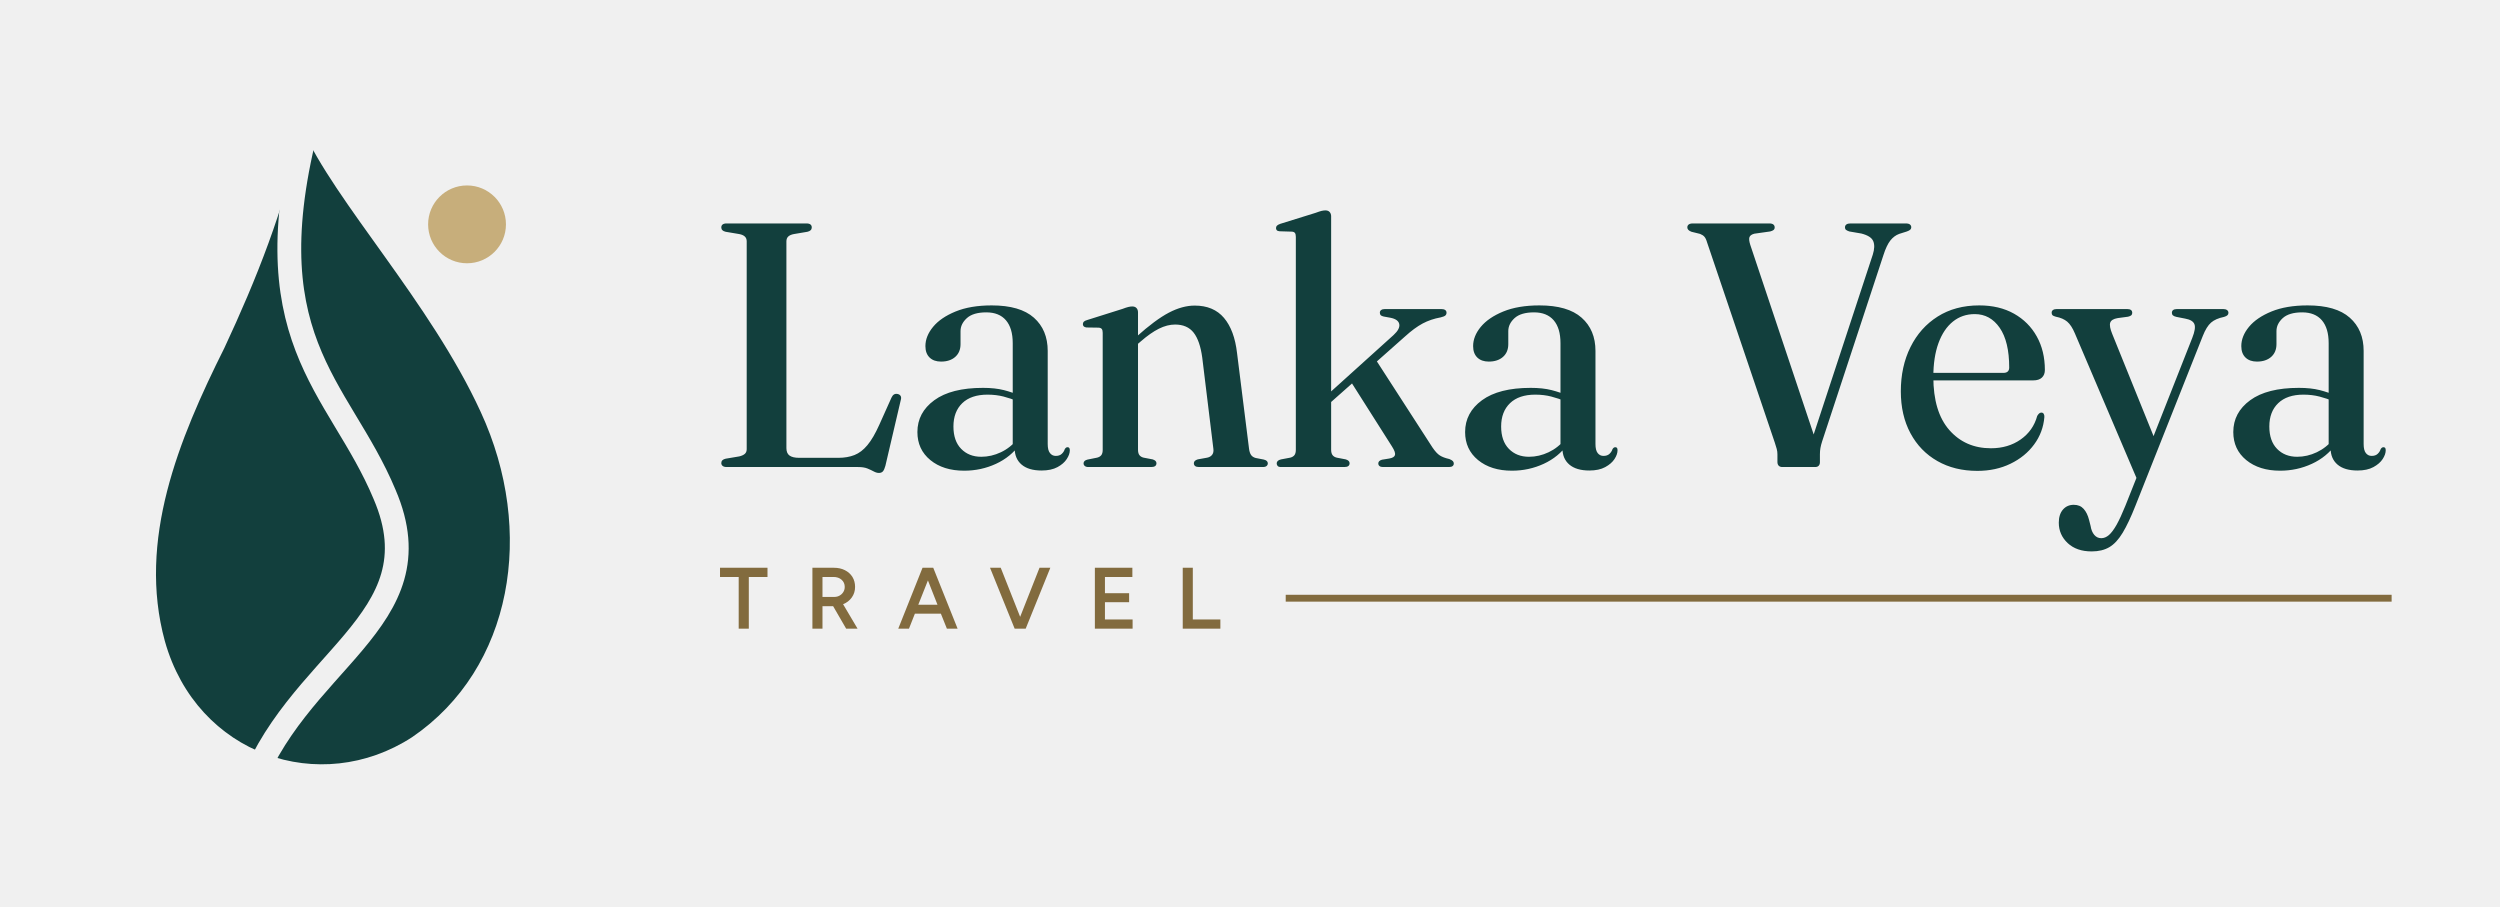
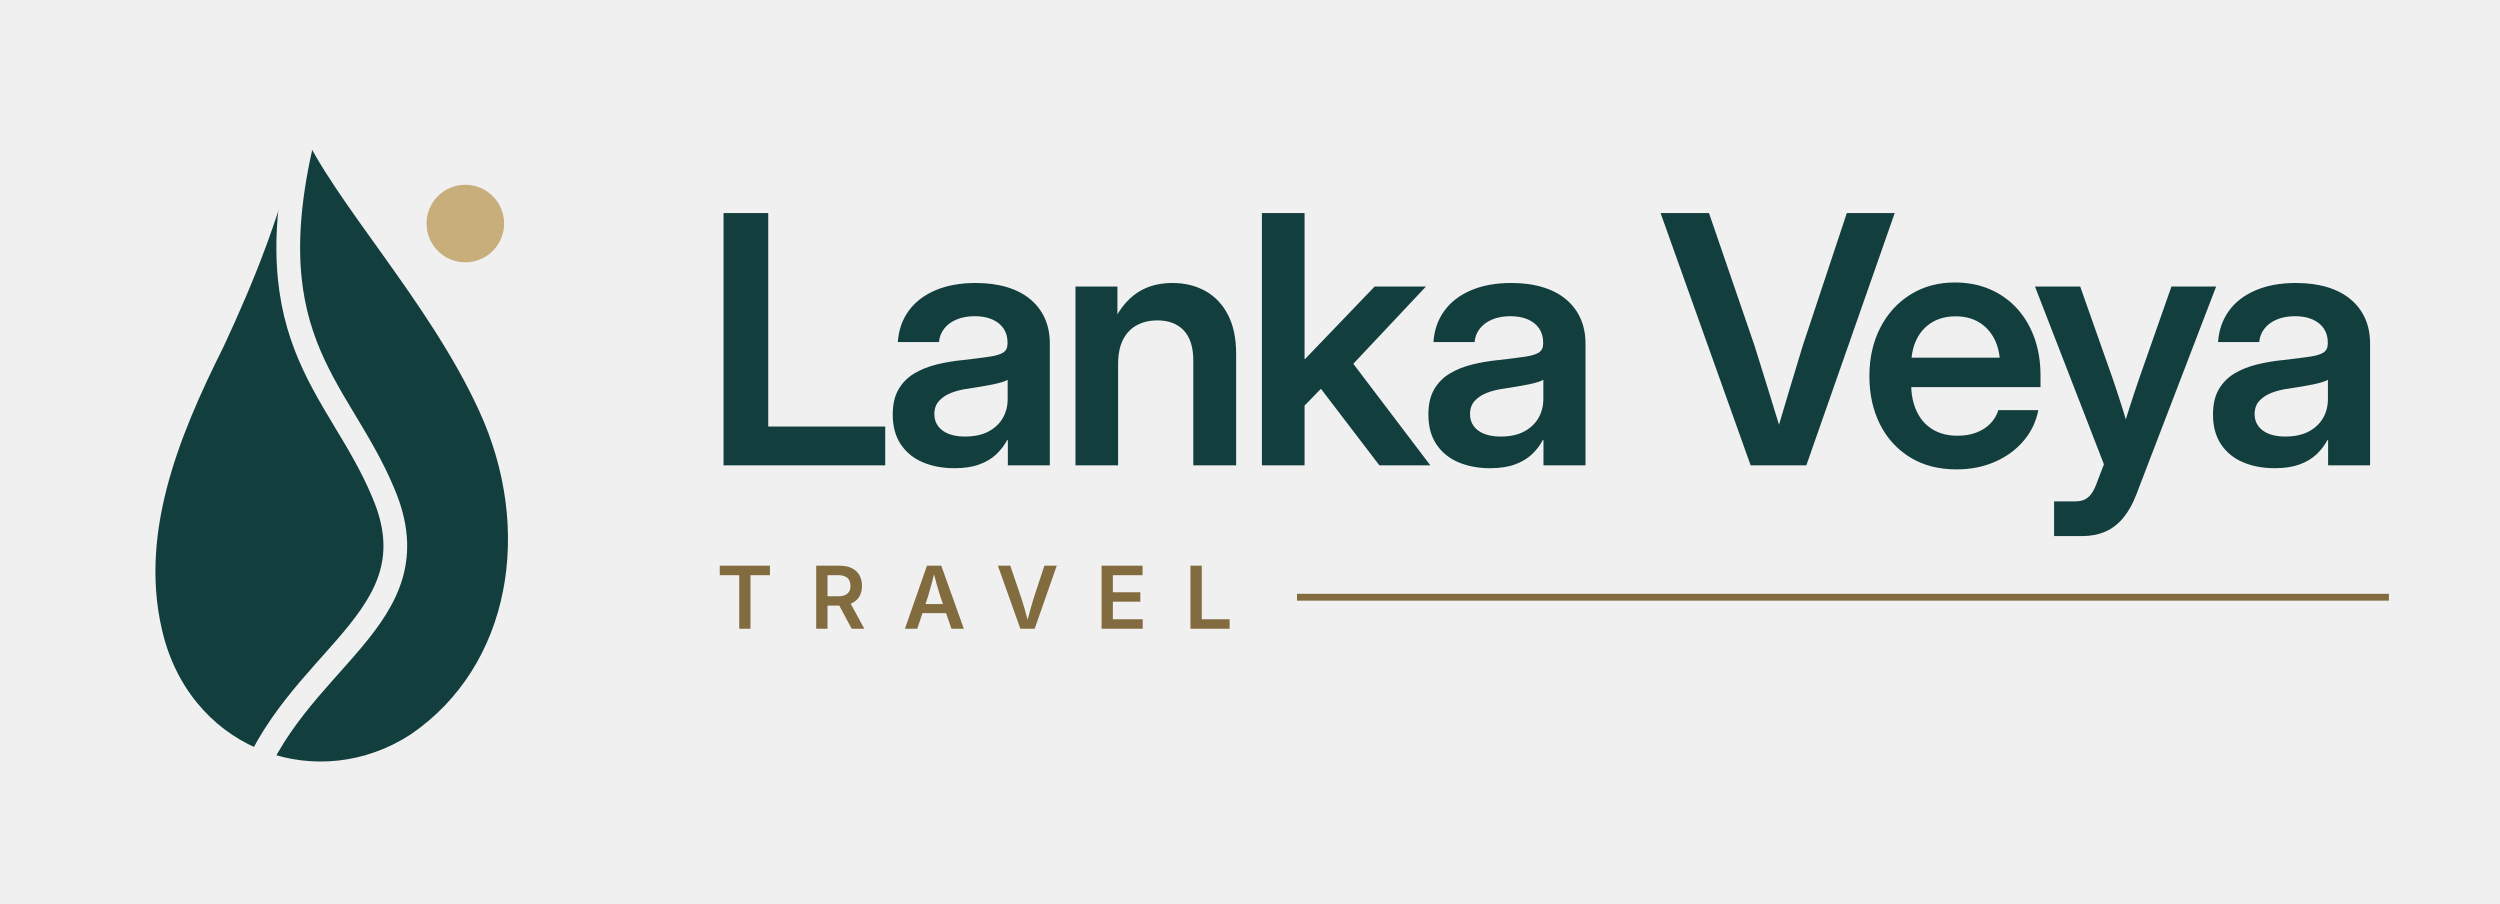
- <svg xmlns="http://www.w3.org/2000/svg" viewBox="0 0 546 198" width="546" height="198" role="img" aria-label="Lanka Veya Travel">
+ <svg xmlns="http://www.w3.org/2000/svg" viewBox="0 0 548 198" width="548" height="198" role="img" aria-label="Lanka Veya Travel">
  <g transform="translate(24.00 24.00) scale(1)">
    <mask id="road-h" maskUnits="userSpaceOnUse" x="0" y="0" width="100" height="150">
      <rect width="100" height="150" fill="#fff" />
      <path d="M30 150C40 120 72 112 60 84C50 60 30 50 44 0" fill="none" stroke="#000" stroke-width="5.2" />
    </mask>
    <path d="M42 4C49 20 70 42 81 66C93 92 88 122 66 137C46 150 19 141 12 116C6 94 15 72 25 52C32 37 38 22 42 4Z" fill="#123f3d" mask="url(#road-h)" />
    <circle cx="78" cy="25" r="8.5" fill="#c7ae7b" />
  </g>
-   <path d="M176.34 50.62 173.38 51.12Q172.58 51.27 172.16 51.65Q171.75 52.03 171.75 52.71V97.86Q171.75 99 172.43 99.49Q173.11 99.99 174.56 99.99H183.07Q185.08 99.99 186.62 99.38Q188.16 98.77 189.45 97.21Q190.75 95.65 192.04 92.77L194.7 86.84Q194.93 86.34 195.25 86.15Q195.57 85.96 196.03 86.04Q196.52 86.15 196.71 86.5Q196.9 86.84 196.71 87.45L193.37 101.73Q193.14 102.57 192.84 102.93Q192.53 103.29 191.96 103.29Q191.43 103.29 190.84 102.97Q190.25 102.65 189.45 102.32Q188.66 102 187.4 102H158.71Q158.1 102 157.82 101.75Q157.53 101.51 157.53 101.13Q157.53 100.4 158.48 100.18L161.45 99.68Q162.25 99.49 162.66 99.13Q163.08 98.77 163.08 98.09V52.71Q163.08 52.03 162.66 51.65Q162.25 51.27 161.45 51.12L158.48 50.62Q157.53 50.4 157.53 49.67Q157.53 49.26 157.82 49.03Q158.1 48.8 158.71 48.8H176.12Q176.72 48.8 177.01 49.03Q177.29 49.26 177.29 49.67Q177.29 50.4 176.34 50.62ZM221.6 97.86V97.33H221.18V74.94Q221.18 71.68 219.7 69.95Q218.22 68.22 215.41 68.22Q212.56 68.22 211.17 69.47Q209.78 70.73 209.78 72.32V75.17Q209.78 76.92 208.62 77.95Q207.47 78.97 205.53 78.97Q203.93 78.97 203.02 78.08Q202.11 77.19 202.11 75.59Q202.11 73.42 203.78 71.39Q205.45 69.36 208.7 68.03Q211.95 66.7 216.59 66.7Q222.78 66.7 225.8 69.38Q228.82 72.06 228.82 76.65V96.98Q228.82 98.35 229.32 98.96Q229.81 99.57 230.57 99.57Q231.41 99.57 231.88 99.13Q232.36 98.69 232.55 98.09Q232.66 97.9 232.81 97.78Q232.96 97.67 233.15 97.67Q233.42 97.67 233.53 97.84Q233.65 98.01 233.65 98.35Q233.65 99.23 232.98 100.25Q232.32 101.28 230.95 102.02Q229.58 102.76 227.49 102.76Q224.64 102.76 223.12 101.47Q221.6 100.18 221.6 97.86ZM200.36 94.36Q200.36 90.11 204.05 87.41Q207.73 84.71 214.69 84.71Q217.31 84.71 219.25 85.2Q221.18 85.7 222.78 86.42L222.32 87.67Q220.8 87.03 219.19 86.61Q217.57 86.19 215.67 86.19Q212.1 86.19 210.16 88.05Q208.23 89.92 208.23 93.15Q208.23 96.3 209.92 98.03Q211.61 99.76 214.31 99.76Q216.51 99.76 218.6 98.77Q220.69 97.78 222.17 95.92L222.74 97.02Q220.77 99.8 217.52 101.3Q214.27 102.8 210.58 102.8Q206.02 102.8 203.19 100.48Q200.36 98.16 200.36 94.36ZM248.54 68.22V98.2Q248.54 99 248.85 99.4Q249.15 99.8 249.76 99.95L251.74 100.33Q252.57 100.59 252.57 101.16Q252.57 102 251.43 102H237.71Q237.18 102 236.92 101.77Q236.65 101.54 236.65 101.2Q236.65 100.9 236.86 100.69Q237.07 100.48 237.52 100.37L239.61 99.95Q240.22 99.8 240.53 99.4Q240.83 99 240.83 98.24V72.7Q240.83 72.13 240.64 71.87Q240.45 71.6 239.96 71.56L237.26 71.52Q236.84 71.45 236.67 71.26Q236.5 71.07 236.5 70.8Q236.5 70.46 236.71 70.25Q236.92 70.04 237.45 69.89L245.16 67.46Q245.96 67.15 246.44 67.04Q246.91 66.93 247.29 66.93Q247.9 66.93 248.22 67.29Q248.54 67.65 248.54 68.22ZM247.67 75.82 246.72 74.87 248.2 73.54Q252.31 69.85 255.27 68.29Q258.23 66.74 260.93 66.74Q265.04 66.74 267.32 69.43Q269.6 72.13 270.17 77.11L272.79 98.01Q272.9 98.88 273.23 99.36Q273.55 99.83 274.23 100.02L276.02 100.37Q276.47 100.48 276.68 100.69Q276.89 100.9 276.89 101.2Q276.89 101.54 276.63 101.77Q276.36 102 275.79 102H261.88Q260.74 102 260.74 101.16Q260.74 100.59 261.58 100.33L263.67 99.95Q264.39 99.8 264.75 99.3Q265.11 98.81 265 98.01L262.57 78.1Q262.07 74.41 260.69 72.65Q259.3 70.88 256.64 70.88Q254.93 70.88 253.1 71.79Q251.28 72.7 249.15 74.56ZM279.78 102Q279.25 102 279.04 101.77Q278.83 101.54 278.83 101.2Q278.83 100.9 279.06 100.67Q279.29 100.44 279.78 100.33L281.79 99.95Q282.4 99.8 282.71 99.4Q283.01 99 283.01 98.24V51.73Q283.01 51.16 282.82 50.89Q282.63 50.62 282.14 50.59L279.44 50.51Q279.02 50.47 278.85 50.28Q278.68 50.09 278.68 49.83Q278.68 49.48 278.89 49.28Q279.1 49.07 279.63 48.88L287.34 46.48Q288.14 46.18 288.62 46.06Q289.09 45.95 289.47 45.95Q290.08 45.95 290.4 46.31Q290.72 46.67 290.72 47.24V98.2Q290.72 99 291.03 99.4Q291.33 99.8 291.94 99.95L293.92 100.33Q294.75 100.59 294.75 101.16Q294.75 102 293.61 102ZM288.75 87.26 304.37 73.16Q305.81 71.83 305.6 70.78Q305.39 69.74 303.68 69.4L302.2 69.13Q301.71 69.02 301.54 68.83Q301.36 68.64 301.36 68.29Q301.36 67.91 301.65 67.71Q301.93 67.5 302.43 67.5H314.82Q315.35 67.5 315.63 67.71Q315.92 67.91 315.92 68.29Q315.92 68.67 315.67 68.9Q315.42 69.13 314.63 69.32Q312.5 69.7 310.71 70.65Q308.93 71.6 306.84 73.5L289.36 89ZM300.15 78.06 312.84 97.71Q313.71 99 314.46 99.47Q315.2 99.95 316.53 100.25Q317.1 100.48 317.31 100.71Q317.51 100.94 317.51 101.24Q317.51 101.58 317.25 101.79Q316.98 102 316.49 102H302.01Q301.55 102 301.29 101.79Q301.02 101.58 301.02 101.2Q301.02 100.94 301.21 100.73Q301.4 100.52 301.82 100.4L303.42 100.14Q304.52 99.95 304.67 99.36Q304.82 98.77 303.99 97.48L294.83 83.04ZM341.23 97.86V97.33H340.81V74.94Q340.81 71.68 339.33 69.95Q337.84 68.22 335.03 68.22Q332.18 68.22 330.79 69.47Q329.41 70.73 329.41 72.32V75.17Q329.41 76.92 328.25 77.95Q327.09 78.97 325.15 78.97Q323.56 78.97 322.64 78.08Q321.73 77.19 321.73 75.59Q321.73 73.42 323.4 71.39Q325.08 69.36 328.32 68.03Q331.57 66.7 336.21 66.7Q342.4 66.7 345.42 69.38Q348.45 72.06 348.45 76.65V96.98Q348.45 98.35 348.94 98.96Q349.43 99.57 350.19 99.57Q351.03 99.57 351.5 99.13Q351.98 98.69 352.17 98.09Q352.28 97.9 352.44 97.78Q352.59 97.67 352.78 97.67Q353.04 97.67 353.16 97.84Q353.27 98.01 353.27 98.35Q353.27 99.23 352.61 100.25Q351.94 101.28 350.57 102.02Q349.21 102.76 347.12 102.76Q344.27 102.76 342.75 101.47Q341.23 100.18 341.23 97.86ZM319.98 94.36Q319.98 90.11 323.67 87.41Q327.36 84.71 334.31 84.71Q336.93 84.71 338.87 85.2Q340.81 85.7 342.4 86.42L341.95 87.67Q340.43 87.03 338.81 86.61Q337.2 86.19 335.3 86.19Q331.73 86.19 329.79 88.05Q327.85 89.92 327.85 93.15Q327.85 96.3 329.54 98.03Q331.23 99.76 333.93 99.76Q336.13 99.76 338.22 98.77Q340.31 97.78 341.8 95.92L342.37 97.02Q340.39 99.8 337.14 101.3Q333.89 102.8 330.21 102.8Q325.65 102.8 322.81 100.48Q319.98 98.16 319.98 94.36ZM402.94 49.67Q402.94 49.26 403.24 49.03Q403.55 48.8 404.12 48.8H416.2Q416.85 48.8 417.13 49.03Q417.42 49.26 417.42 49.64Q417.42 49.94 417.21 50.15Q417 50.36 416.47 50.55L414.79 51.08Q413.65 51.5 412.84 52.54Q412.02 53.59 411.34 55.72L397.96 96.38Q397.69 97.21 397.58 97.86Q397.47 98.5 397.47 99.19V100.94Q397.47 101.43 397.2 101.72Q396.93 102 396.44 102H389.26Q388.76 102 388.48 101.72Q388.19 101.43 388.19 100.9V99.19Q388.19 98.62 388.04 98.05Q387.89 97.48 387.62 96.68L372.84 52.98Q372.58 52.07 372.23 51.69Q371.89 51.31 371.28 51.08L369.42 50.62Q368.51 50.28 368.51 49.67Q368.51 49.26 368.81 49.03Q369.12 48.8 369.73 48.8H386.41Q387.02 48.8 387.3 49.03Q387.59 49.26 387.59 49.67Q387.59 50.02 387.34 50.23Q387.09 50.43 386.6 50.55L383.14 51.04Q382.27 51.27 382.08 51.8Q381.89 52.33 382.27 53.51L396.82 97.02L394.69 99.19L409.02 55.6Q409.59 53.78 409.11 52.66Q408.64 51.54 406.51 51L403.89 50.55Q403.43 50.4 403.18 50.21Q402.94 50.02 402.94 49.67ZM446.6 80.8Q446.6 81.86 445.95 82.47Q445.31 83.08 444.02 83.08H420.15V81.44H437.52Q438.81 81.44 438.81 80.26Q438.81 74.6 436.74 71.6Q434.67 68.6 431.29 68.6Q428.55 68.6 426.52 70.23Q424.48 71.87 423.36 74.94Q422.24 78.02 422.24 82.32Q422.24 89.95 425.74 93.93Q429.23 97.9 434.82 97.9Q438.58 97.9 441.32 95.98Q444.05 94.06 444.93 90.83Q445.19 90.41 445.4 90.26Q445.61 90.11 445.84 90.11Q446.18 90.11 446.35 90.39Q446.52 90.68 446.49 91.09Q446.22 94.4 444.26 97.06Q442.31 99.72 439.09 101.28Q435.88 102.84 431.86 102.84Q426.88 102.84 423.12 100.69Q419.35 98.54 417.25 94.63Q415.14 90.71 415.14 85.47Q415.14 80.04 417.25 75.8Q419.35 71.56 423.19 69.13Q427.03 66.7 432.27 66.7Q436.64 66.7 439.85 68.5Q443.07 70.31 444.83 73.48Q446.6 76.65 446.6 80.8ZM470.84 96.49 466.93 105.15 453.17 72.85Q452.41 71.03 451.48 70.25Q450.55 69.47 448.99 69.17Q448.42 69.02 448.25 68.83Q448.08 68.64 448.08 68.29Q448.08 67.91 448.37 67.71Q448.65 67.5 449.15 67.5H464.61Q465.14 67.5 465.41 67.71Q465.68 67.91 465.68 68.33Q465.68 68.67 465.47 68.86Q465.26 69.05 464.76 69.17L462.52 69.47Q461.12 69.7 460.87 70.48Q460.62 71.26 461.31 72.93ZM464.19 110.44 467.77 101.43 468.56 99.76 478.79 73.8Q479.62 71.71 479.26 70.8Q478.9 69.89 477.27 69.59L475.33 69.21Q474.8 69.09 474.57 68.88Q474.34 68.67 474.34 68.33Q474.34 67.91 474.62 67.71Q474.91 67.5 475.44 67.5H485.59Q486.08 67.5 486.39 67.72Q486.69 67.95 486.69 68.33Q486.69 68.64 486.48 68.84Q486.27 69.05 485.74 69.21Q483.88 69.59 482.89 70.46Q481.9 71.33 481.1 73.35L466.4 110.4Q464.92 114.16 463.59 116.36Q462.26 118.57 460.68 119.5Q459.1 120.43 456.82 120.43Q453.52 120.43 451.58 118.61Q449.64 116.78 449.64 114.16Q449.64 112.34 450.55 111.29Q451.46 110.25 452.91 110.25Q454.28 110.25 455.07 111.14Q455.87 112.03 456.25 113.55L456.59 114.88Q456.78 116.1 457.39 116.82Q458 117.54 458.91 117.54Q459.79 117.54 460.58 116.86Q461.38 116.17 462.26 114.62Q463.13 113.06 464.19 110.44ZM509 97.86V97.33H508.58V74.94Q508.58 71.68 507.1 69.95Q505.61 68.22 502.8 68.22Q499.95 68.22 498.56 69.47Q497.18 70.73 497.18 72.32V75.17Q497.18 76.92 496.02 77.95Q494.86 78.97 492.92 78.97Q491.33 78.97 490.41 78.08Q489.5 77.19 489.5 75.59Q489.5 73.42 491.17 71.39Q492.85 69.36 496.09 68.03Q499.34 66.7 503.98 66.7Q510.17 66.7 513.19 69.38Q516.22 72.06 516.22 76.65V96.98Q516.22 98.35 516.71 98.96Q517.2 99.57 517.96 99.57Q518.8 99.57 519.27 99.13Q519.75 98.69 519.94 98.09Q520.05 97.9 520.21 97.78Q520.36 97.67 520.55 97.67Q520.81 97.67 520.93 97.84Q521.04 98.01 521.04 98.35Q521.04 99.23 520.38 100.25Q519.71 101.28 518.34 102.02Q516.98 102.76 514.89 102.76Q512.04 102.76 510.52 101.47Q509 100.18 509 97.86ZM487.75 94.36Q487.75 90.11 491.44 87.41Q495.13 84.71 502.08 84.71Q504.7 84.71 506.64 85.2Q508.58 85.7 510.17 86.42L509.72 87.67Q508.2 87.03 506.58 86.61Q504.97 86.19 503.07 86.19Q499.5 86.19 497.56 88.05Q495.62 89.92 495.62 93.15Q495.62 96.3 497.31 98.03Q499 99.76 501.7 99.76Q503.9 99.76 505.99 98.77Q508.08 97.78 509.57 95.92L510.14 97.02Q508.16 99.8 504.91 101.3Q501.66 102.8 497.98 102.8Q493.42 102.8 490.58 100.48Q487.75 98.16 487.75 94.36Z" fill="#123f3d" />
-   <path d="M161.33 137.3V126.01H157.25V124H167.62V126.01H163.54V137.3ZM177.43 137.3V124H182.12Q183.49 124 184.53 124.53Q185.58 125.06 186.17 126Q186.75 126.95 186.75 128.18Q186.75 129.49 186.03 130.49Q185.31 131.49 184.13 131.96L187.29 137.3H184.8L181.95 132.38Q181.83 132.4 181.71 132.4Q181.59 132.4 181.45 132.4H179.63V137.3ZM179.63 130.37H182.21Q182.86 130.37 183.36 130.08Q183.87 129.8 184.18 129.3Q184.49 128.81 184.49 128.18Q184.49 127.23 183.81 126.62Q183.12 126.01 182.04 126.01H179.63ZM196.18 137.3 201.48 124H203.82L209.14 137.3H206.8L205.49 134.03H199.81L198.52 137.3ZM200.55 132.08H204.75L202.66 126.76ZM221.6 137.3 216.22 124H218.56L222.8 134.72L227.03 124H229.39L224.01 137.3ZM239.12 137.3V124H247.31V126.01H241.32V129.55H246.6V131.52H241.32V135.29H247.36V137.3ZM258.31 137.3V124H260.51V135.29H266.53V137.3Z" fill="#826b3e" />
-   <rect x="280.80" y="129.90" width="241.53" height="1.5" fill="#826b3e" />
+   <path d="M158.6 102V46.71H168.4V93.5H194.04V102ZM209.23 102.63Q205.33 102.63 202.27 101.33Q199.21 100.03 197.45 97.4Q195.69 94.76 195.69 90.87Q195.69 87.53 196.95 85.36Q198.21 83.19 200.36 81.89Q202.51 80.59 205.3 79.9Q208.08 79.21 211.09 78.92Q214.72 78.51 216.86 78.19Q218.99 77.88 219.92 77.27Q220.85 76.65 220.85 75.32V75.02Q220.85 73.31 219.99 72.03Q219.14 70.75 217.52 70.03Q215.91 69.31 213.68 69.31Q211.42 69.31 209.69 70.03Q207.97 70.75 206.97 72.03Q205.97 73.31 205.82 74.98H196.8Q197.06 71.09 199.16 68.17Q201.25 65.26 205 63.65Q208.75 62.03 213.87 62.03Q217.69 62.03 220.72 62.94Q223.74 63.85 225.84 65.6Q227.93 67.34 229.03 69.79Q230.12 72.24 230.12 75.28V102H220.92V96.47H220.77Q219.84 98.21 218.36 99.61Q216.88 101 214.65 101.81Q212.42 102.63 209.23 102.63ZM211.53 95.69Q214.61 95.69 216.69 94.58Q218.77 93.46 219.83 91.61Q220.88 89.75 220.88 87.49V83.26Q220.44 83.52 219.58 83.78Q218.73 84.04 217.56 84.28Q216.39 84.52 215.04 84.74Q213.68 84.97 212.24 85.19Q210.23 85.45 208.54 86.1Q206.86 86.75 205.84 87.88Q204.81 89.01 204.81 90.79Q204.81 92.31 205.65 93.43Q206.48 94.54 207.99 95.12Q209.49 95.69 211.53 95.69ZM245.09 79.85V102H235.74V62.81H244.94V72.79H243.12Q245.02 67.53 248.45 64.78Q251.88 62.03 256.97 62.03Q261.08 62.03 264.24 63.8Q267.39 65.56 269.17 69.01Q270.96 72.46 270.96 77.51V102H261.57V78.99Q261.57 74.69 259.51 72.46Q257.45 70.23 253.66 70.23Q251.21 70.23 249.28 71.24Q247.35 72.24 246.22 74.35Q245.09 76.47 245.09 79.85ZM285.14 89.75V78.7H286.07L301.32 62.81H312.57L294.38 82.15H292.53ZM276.61 102V46.71H285.96V102ZM302.36 102 288.78 84.22 295.09 77.69 313.53 102ZM326.64 102.63Q322.75 102.63 319.69 101.33Q316.62 100.03 314.86 97.4Q313.1 94.76 313.1 90.87Q313.1 87.53 314.36 85.36Q315.62 83.19 317.77 81.89Q319.93 80.59 322.71 79.9Q325.49 79.21 328.5 78.92Q332.14 78.51 334.27 78.19Q336.4 77.88 337.33 77.27Q338.26 76.65 338.26 75.32V75.02Q338.26 73.31 337.4 72.03Q336.55 70.75 334.94 70.03Q333.32 69.31 331.1 69.31Q328.83 69.31 327.11 70.03Q325.38 70.75 324.38 72.03Q323.38 73.31 323.23 74.98H314.21Q314.47 71.09 316.57 68.17Q318.66 65.26 322.41 63.65Q326.16 62.03 331.28 62.03Q335.1 62.03 338.13 62.94Q341.15 63.85 343.25 65.6Q345.35 67.34 346.44 69.79Q347.54 72.24 347.54 75.28V102H338.33V96.47H338.18Q337.26 98.21 335.77 99.61Q334.29 101 332.06 101.81Q329.83 102.63 326.64 102.63ZM328.94 95.69Q332.02 95.69 334.1 94.58Q336.18 93.46 337.24 91.61Q338.3 89.75 338.3 87.49V83.26Q337.85 83.52 337 83.78Q336.14 84.04 334.97 84.28Q333.81 84.52 332.45 84.74Q331.1 84.97 329.65 85.19Q327.65 85.45 325.96 86.1Q324.27 86.75 323.25 87.88Q322.23 89.01 322.23 90.79Q322.23 92.31 323.06 93.43Q323.9 94.54 325.4 95.12Q326.9 95.69 328.94 95.69ZM383.74 102 364 46.71H374.61L384.59 75.76Q385.93 79.99 387.6 85.43Q389.27 90.87 391.39 97.77H388.57Q390.61 90.87 392.24 85.43Q393.87 79.99 395.17 75.76L404.82 46.71H415.32L395.95 102ZM428.88 102.89Q423.01 102.89 418.71 100.26Q414.41 97.62 412.09 93Q409.77 88.38 409.77 82.44Q409.77 76.47 412.16 71.83Q414.55 67.19 418.78 64.56Q423.01 61.92 428.51 61.92Q432.74 61.92 436.19 63.41Q439.64 64.89 442.13 67.62Q444.61 70.35 445.95 74.08Q447.28 77.8 447.28 82.29V84.86H413.48V78.4H442.61L438.42 80.14Q438.42 76.8 437.21 74.39Q436 71.98 433.83 70.66Q431.66 69.34 428.66 69.34Q425.69 69.34 423.5 70.66Q421.31 71.98 420.12 74.39Q418.93 76.8 418.93 80.14V84.19Q418.93 87.56 420.12 90.12Q421.31 92.69 423.59 94.1Q425.87 95.51 429.1 95.51Q431.44 95.51 433.26 94.8Q435.08 94.1 436.3 92.83Q437.52 91.57 438.04 89.9H446.8Q446.06 93.72 443.55 96.66Q441.05 99.59 437.26 101.24Q433.48 102.89 428.88 102.89ZM450.26 117.51V109.9H454.9Q456.17 109.9 457.04 109.46Q457.91 109.01 458.56 108.05Q459.21 107.08 459.73 105.56L461.18 101.78L446.07 62.81H455.98L463.18 83.22Q464.29 86.49 465.31 89.74Q466.33 92.98 467.3 96.21H464.7Q465.63 92.98 466.67 89.72Q467.71 86.45 468.82 83.22L475.98 62.81H485.78L468.26 108.46Q467.08 111.5 465.41 113.52Q463.74 115.54 461.49 116.53Q459.25 117.51 456.39 117.51Q454.9 117.51 453.34 117.51Q451.79 117.51 450.26 117.51ZM498.63 102.63Q494.73 102.63 491.67 101.33Q488.61 100.03 486.85 97.4Q485.09 94.76 485.09 90.87Q485.09 87.53 486.35 85.36Q487.61 83.19 489.76 81.89Q491.91 80.59 494.7 79.9Q497.48 79.21 500.49 78.92Q504.12 78.51 506.26 78.19Q508.39 77.88 509.32 77.27Q510.25 76.65 510.25 75.32V75.02Q510.25 73.31 509.39 72.03Q508.54 70.75 506.92 70.03Q505.31 69.31 503.08 69.31Q500.82 69.31 499.09 70.03Q497.37 70.75 496.37 72.03Q495.36 73.31 495.22 74.98H486.2Q486.46 71.09 488.56 68.17Q490.65 65.26 494.4 63.65Q498.15 62.03 503.27 62.03Q507.09 62.03 510.12 62.94Q513.14 63.85 515.24 65.6Q517.33 67.34 518.43 69.79Q519.52 72.24 519.52 75.28V102H510.32V96.47H510.17Q509.24 98.21 507.76 99.61Q506.27 101 504.05 101.81Q501.82 102.63 498.63 102.63ZM500.93 95.69Q504.01 95.69 506.09 94.58Q508.17 93.46 509.23 91.61Q510.28 89.75 510.28 87.49V83.26Q509.84 83.52 508.98 83.78Q508.13 84.04 506.96 84.28Q505.79 84.52 504.44 84.74Q503.08 84.97 501.64 85.19Q499.63 85.45 497.94 86.1Q496.26 86.75 495.23 87.88Q494.21 89.01 494.21 90.79Q494.21 92.31 495.05 93.43Q495.88 94.54 497.39 95.12Q498.89 95.69 500.93 95.69Z" fill="#123f3d" />
+   <path d="M157.77 126.09V124H168.77V126.09H164.51V137.82H162.04V126.09ZM178.91 137.82V124H184.08Q185.67 124 186.75 124.56Q187.84 125.11 188.4 126.11Q188.95 127.11 188.95 128.43Q188.95 129.74 188.39 130.72Q187.83 131.69 186.74 132.22Q185.64 132.75 184.04 132.75H180.35V130.7H183.72Q184.66 130.7 185.25 130.43Q185.84 130.17 186.13 129.66Q186.42 129.15 186.42 128.43Q186.42 127.68 186.13 127.16Q185.84 126.63 185.25 126.36Q184.65 126.08 183.7 126.08H181.39V137.82ZM186.69 137.82 183.33 131.55H186.04L189.46 137.82ZM198.36 137.82 203.19 124H206.33L211.27 137.82H208.55L206.09 130.64Q205.73 129.53 205.34 128.12Q204.95 126.72 204.48 124.93H204.99Q204.53 126.74 204.16 128.15Q203.78 129.57 203.45 130.64L201.07 137.82ZM201.17 134.4V132.41H208.46V134.4ZM223.66 137.82 218.74 124H221.45L223.9 131.18Q224.25 132.26 224.65 133.66Q225.04 135.07 225.51 136.84H224.99Q225.45 135.04 225.84 133.65Q226.22 132.26 226.56 131.18L228.93 124H231.64L226.8 137.82ZM241.47 137.82V124H250.45V126.09H243.94V129.82H249.96V131.88H243.94V135.74H250.48V137.82ZM260.95 137.82V124H263.43V135.74H269.53V137.82Z" fill="#826b3e" />
+   <rect x="284.30" y="130.16" width="239.34" height="1.5" fill="#826b3e" />
</svg>
